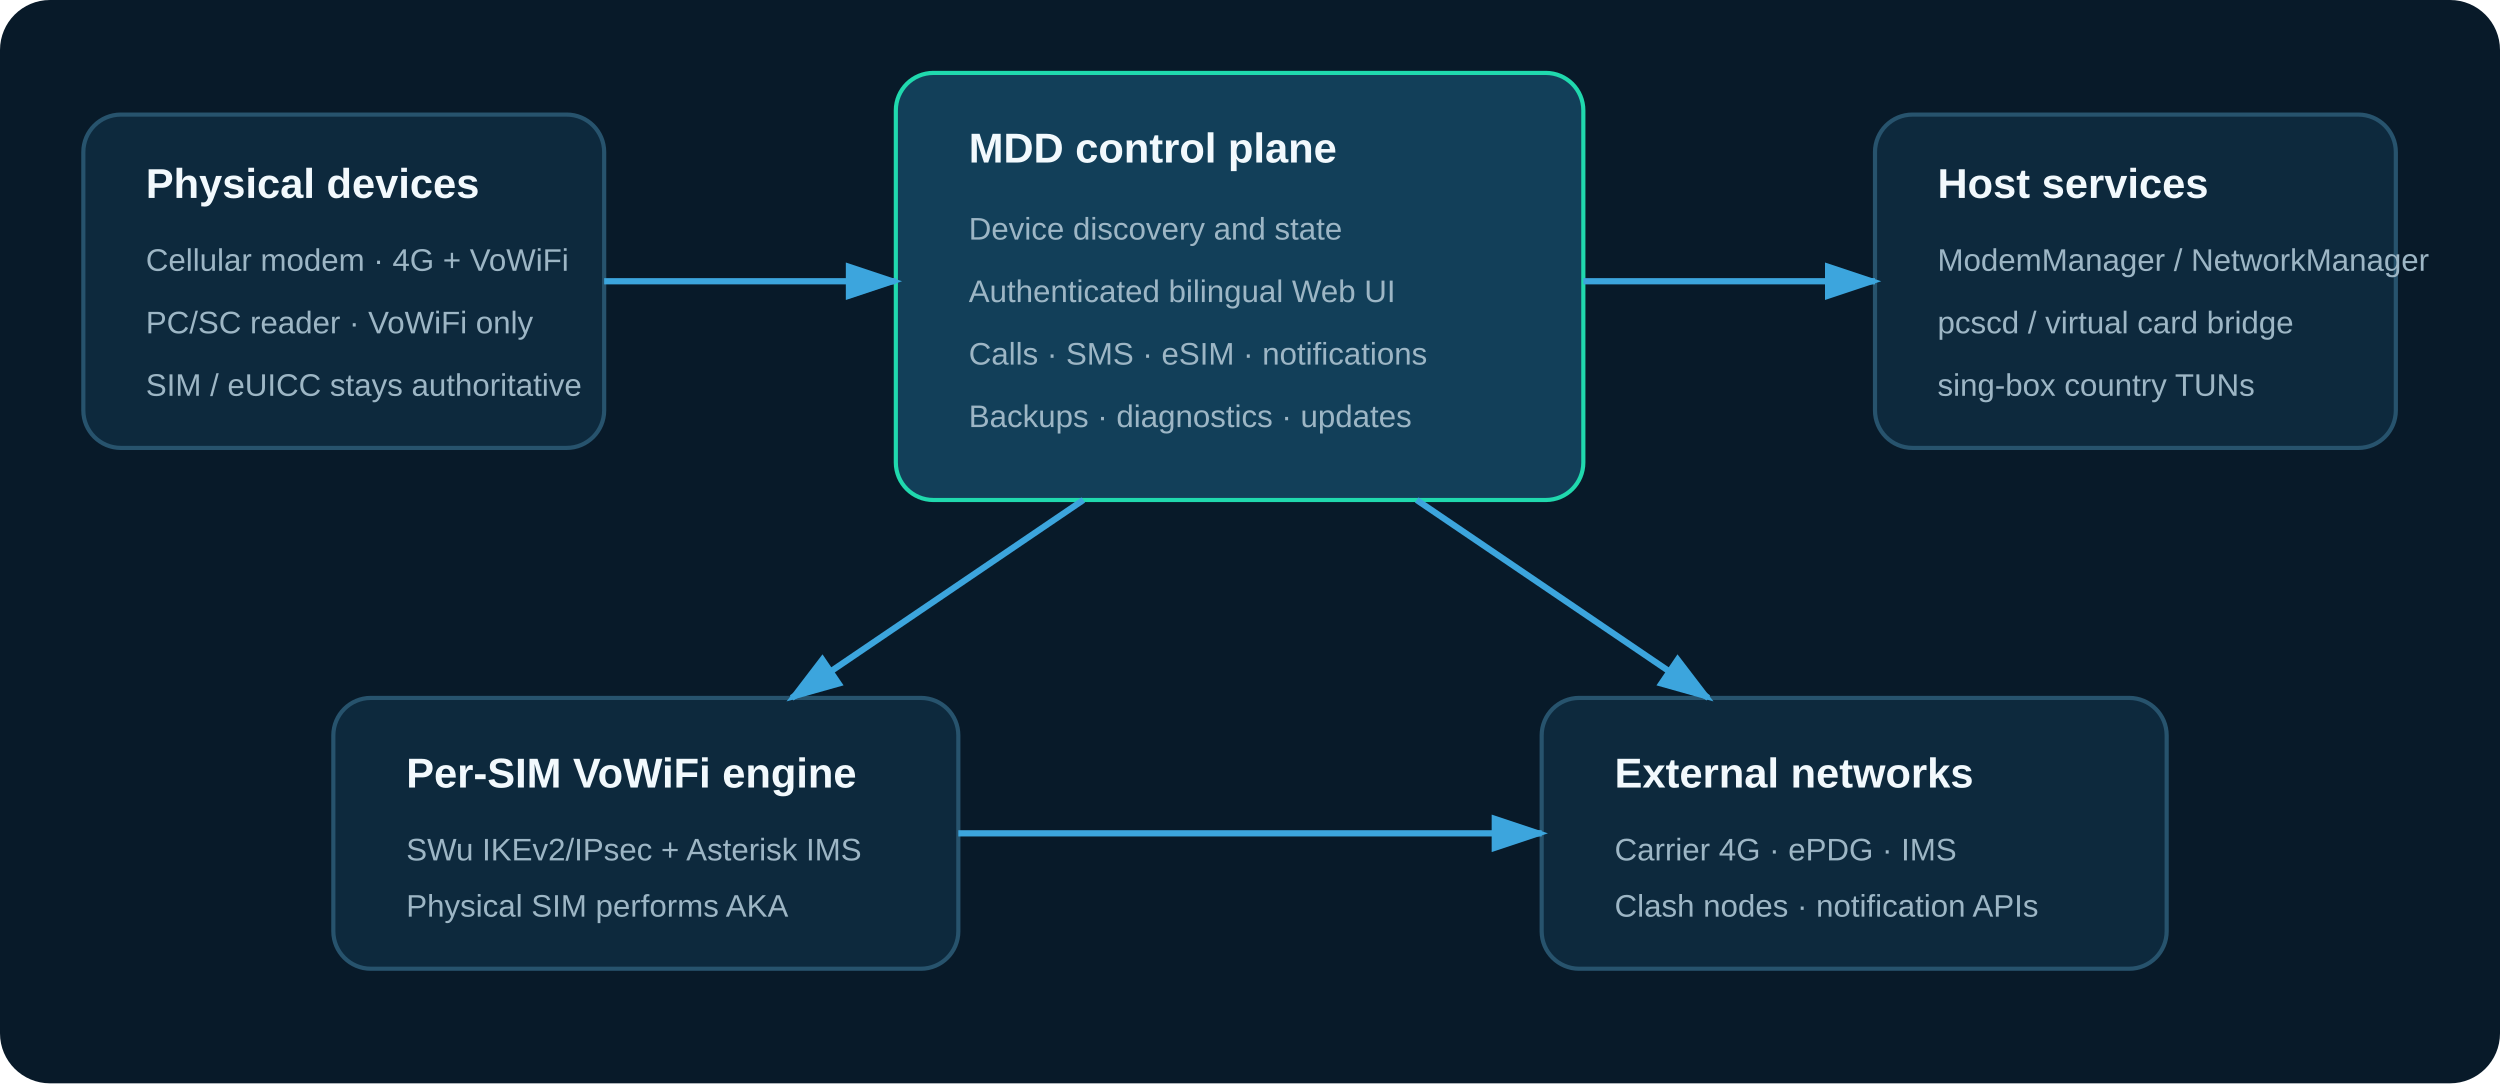
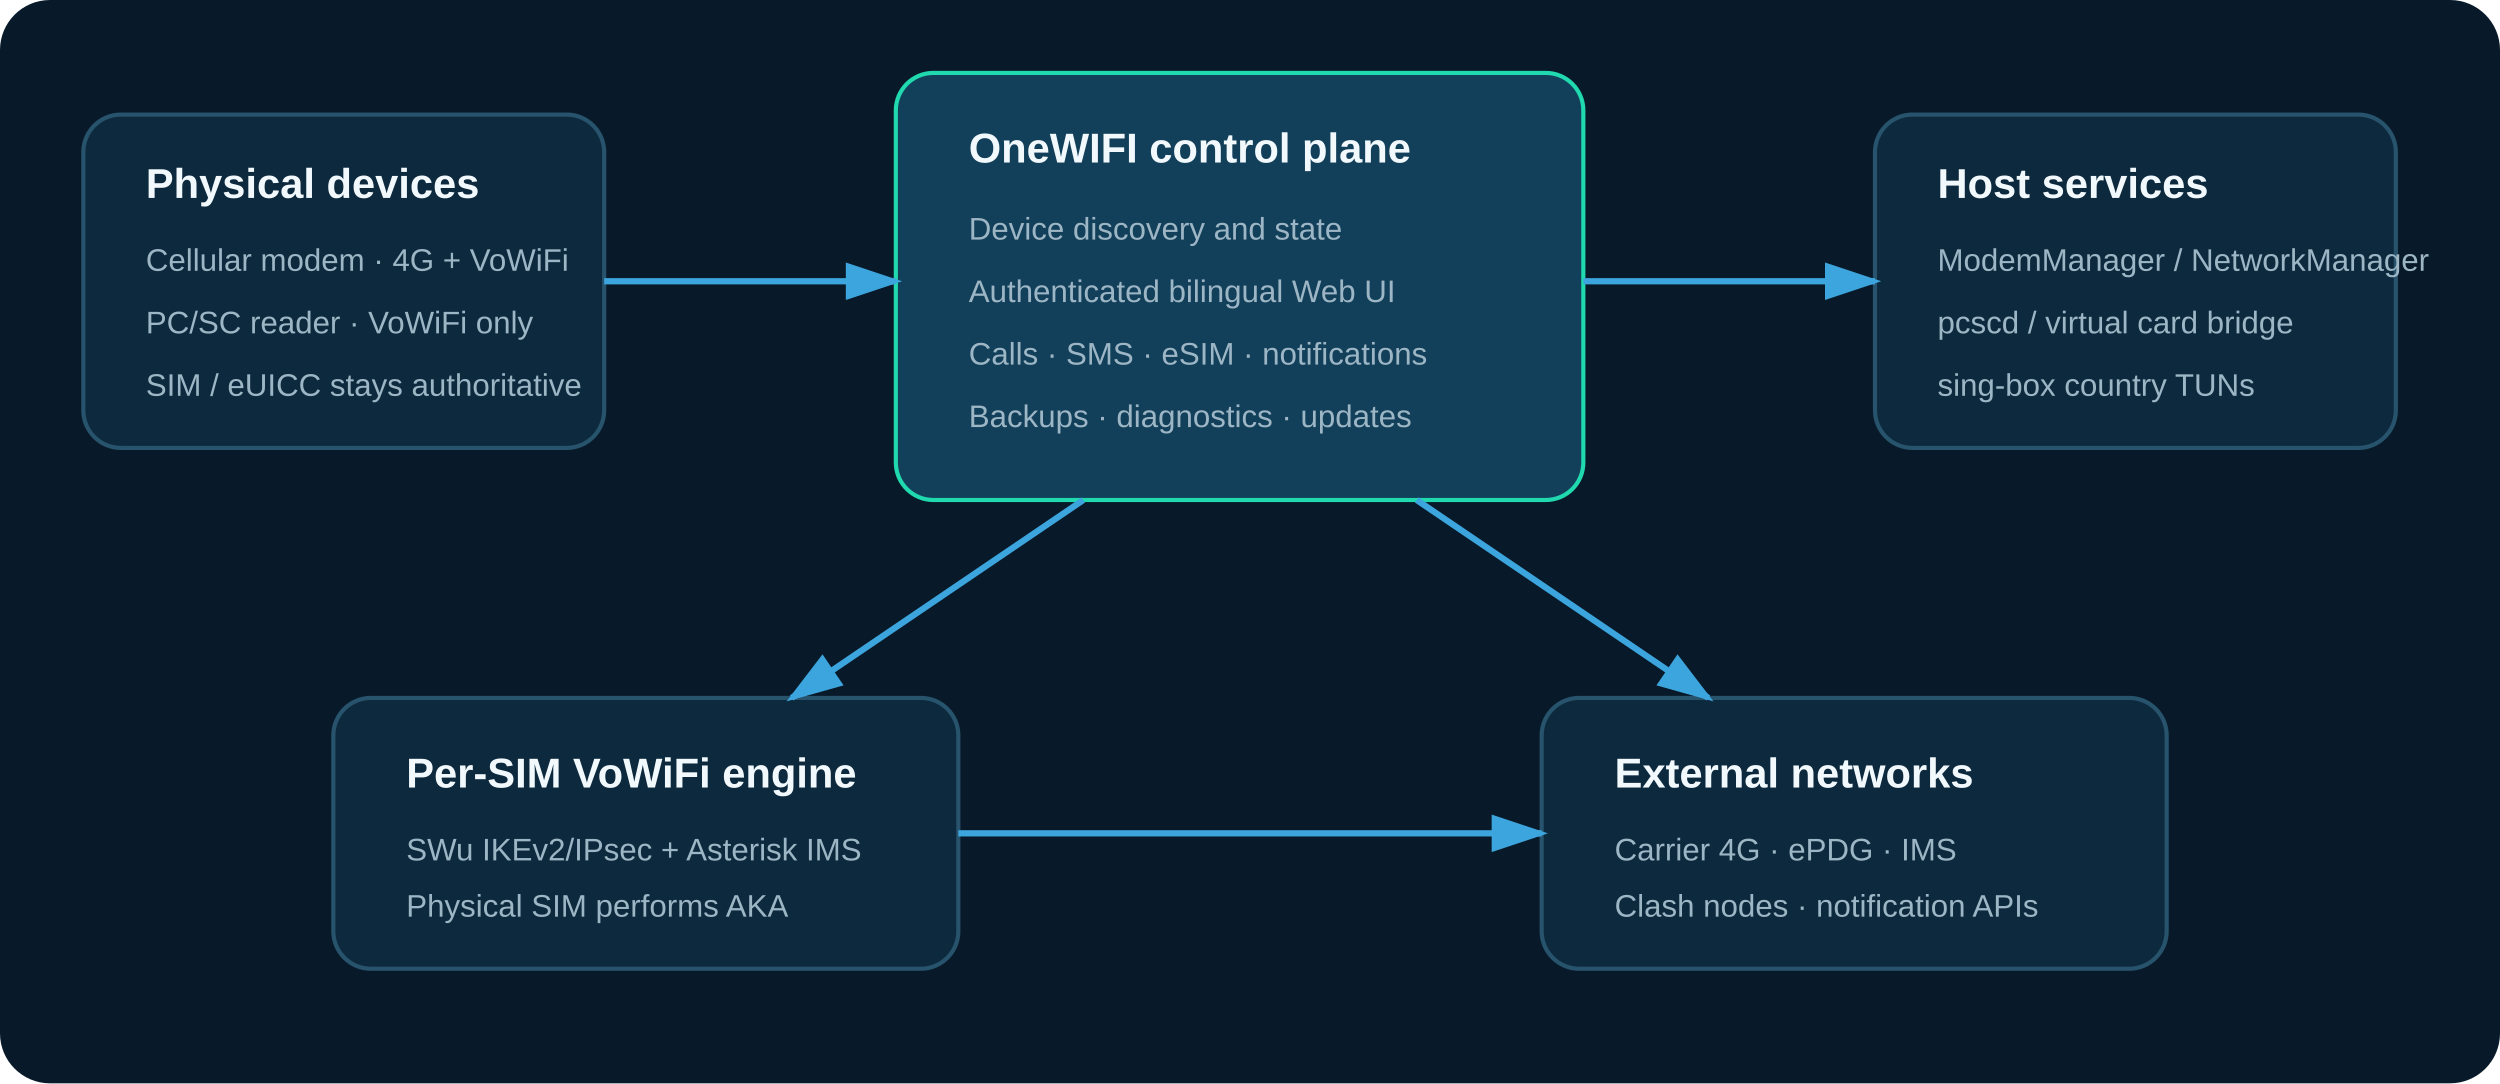
- <svg xmlns="http://www.w3.org/2000/svg" viewBox="0 0 1200 520" role="img" aria-label="MDD Sim Gateway architecture">
+ <svg xmlns="http://www.w3.org/2000/svg" viewBox="0 0 1200 520" role="img" aria-label="OneWIFI architecture">
  <style>.bg{fill:#081a29}.panel{fill:#0d293d;stroke:#27536d;stroke-width:2}.accent{fill:#123f59;stroke:#20d9ae;stroke-width:2}.t{fill:#f2f9fd;font:600 20px Arial}.s{fill:#9db6c5;font:15px Arial}.line{stroke:#3ca5dd;stroke-width:3;fill:none;marker-end:url(#a)}</style>
  <defs>
    <marker id="a" markerWidth="10" markerHeight="10" refX="8" refY="3" orient="auto">
      <path d="M0 0L9 3 0 6Z" fill="#3ca5dd" />
    </marker>
  </defs>
  <rect class="bg" width="1200" height="520" rx="24" />
  <rect class="panel" x="40" y="55" width="250" height="160" rx="18" />
  <text class="t" x="70" y="95">Physical devices</text>
  <text class="s" x="70" y="130">Cellular modem · 4G + VoWiFi</text>
  <text class="s" x="70" y="160">PC/SC reader · VoWiFi only</text>
  <text class="s" x="70" y="190">SIM / eUICC stays authoritative</text>
  <rect class="accent" x="430" y="35" width="330" height="205" rx="18" />
-   <text class="t" x="465" y="78">MDD control plane</text>
+   <text class="t" x="465" y="78">OneWIFI control plane</text>
  <text class="s" x="465" y="115">Device discovery and state</text>
  <text class="s" x="465" y="145">Authenticated bilingual Web UI</text>
  <text class="s" x="465" y="175">Calls · SMS · eSIM · notifications</text>
  <text class="s" x="465" y="205">Backups · diagnostics · updates</text>
  <rect class="panel" x="900" y="55" width="250" height="160" rx="18" />
  <text class="t" x="930" y="95">Host services</text>
  <text class="s" x="930" y="130">ModemManager / NetworkManager</text>
  <text class="s" x="930" y="160">pcscd / virtual card bridge</text>
  <text class="s" x="930" y="190">sing-box country TUNs</text>
  <rect class="panel" x="160" y="335" width="300" height="130" rx="18" />
  <text class="t" x="195" y="378">Per-SIM VoWiFi engine</text>
  <text class="s" x="195" y="413">SWu IKEv2/IPsec + Asterisk IMS</text>
  <text class="s" x="195" y="440">Physical SIM performs AKA</text>
  <rect class="panel" x="740" y="335" width="300" height="130" rx="18" />
  <text class="t" x="775" y="378">External networks</text>
  <text class="s" x="775" y="413">Carrier 4G · ePDG · IMS</text>
  <text class="s" x="775" y="440">Clash nodes · notification APIs</text>
  <path class="line" d="M290 135H430" />
  <path class="line" d="M760 135H900" />
  <path class="line" d="M520 240L380 335" />
  <path class="line" d="M680 240L820 335" />
  <path class="line" d="M460 400H740" />
</svg>
